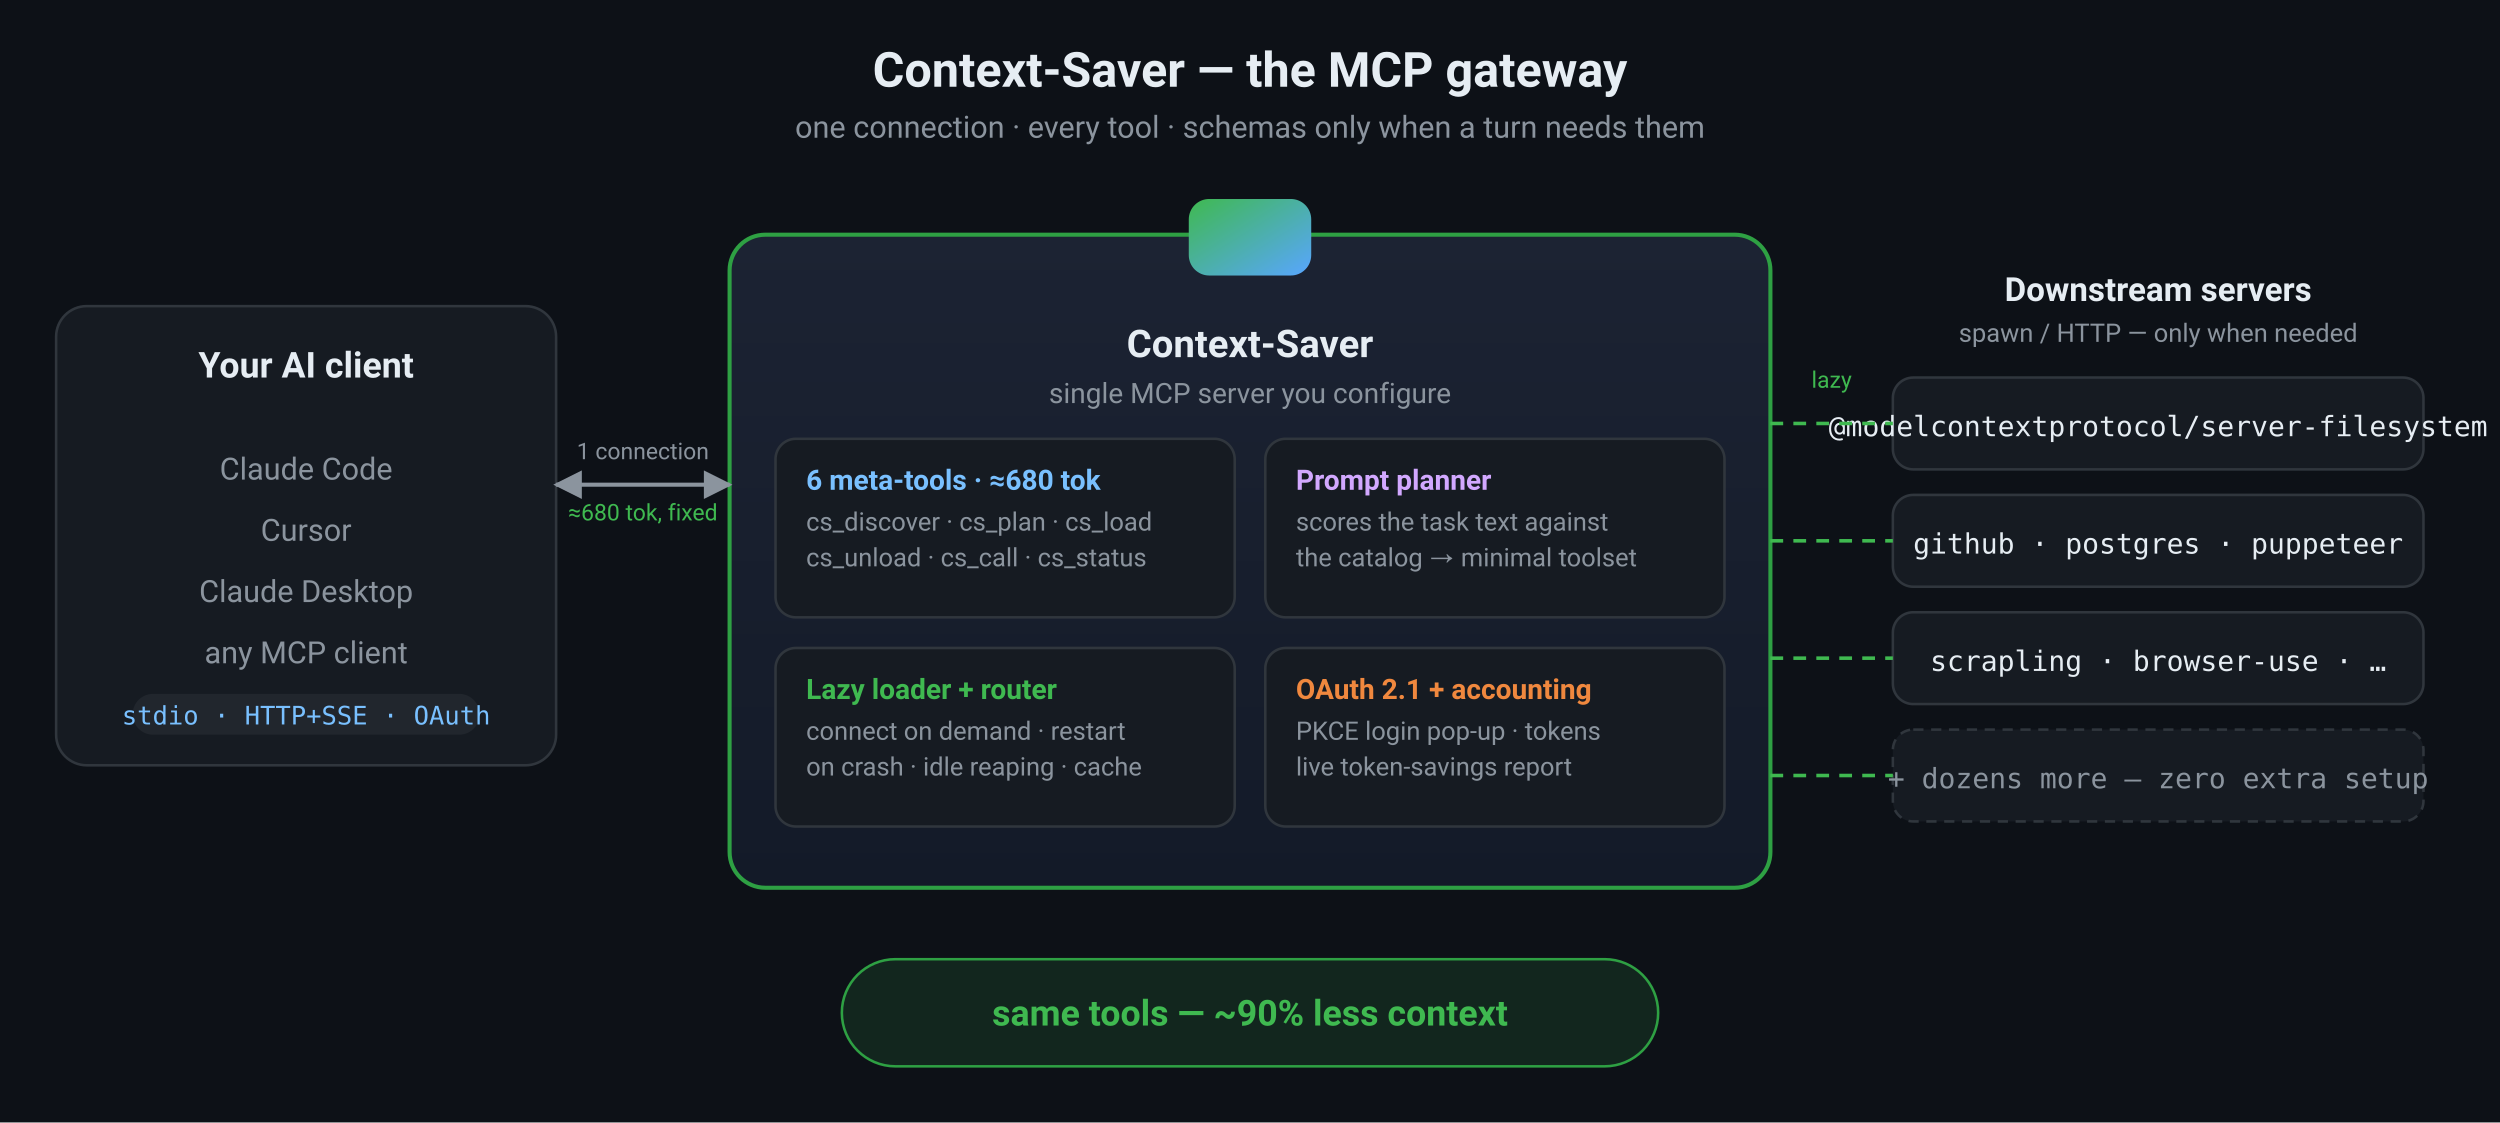
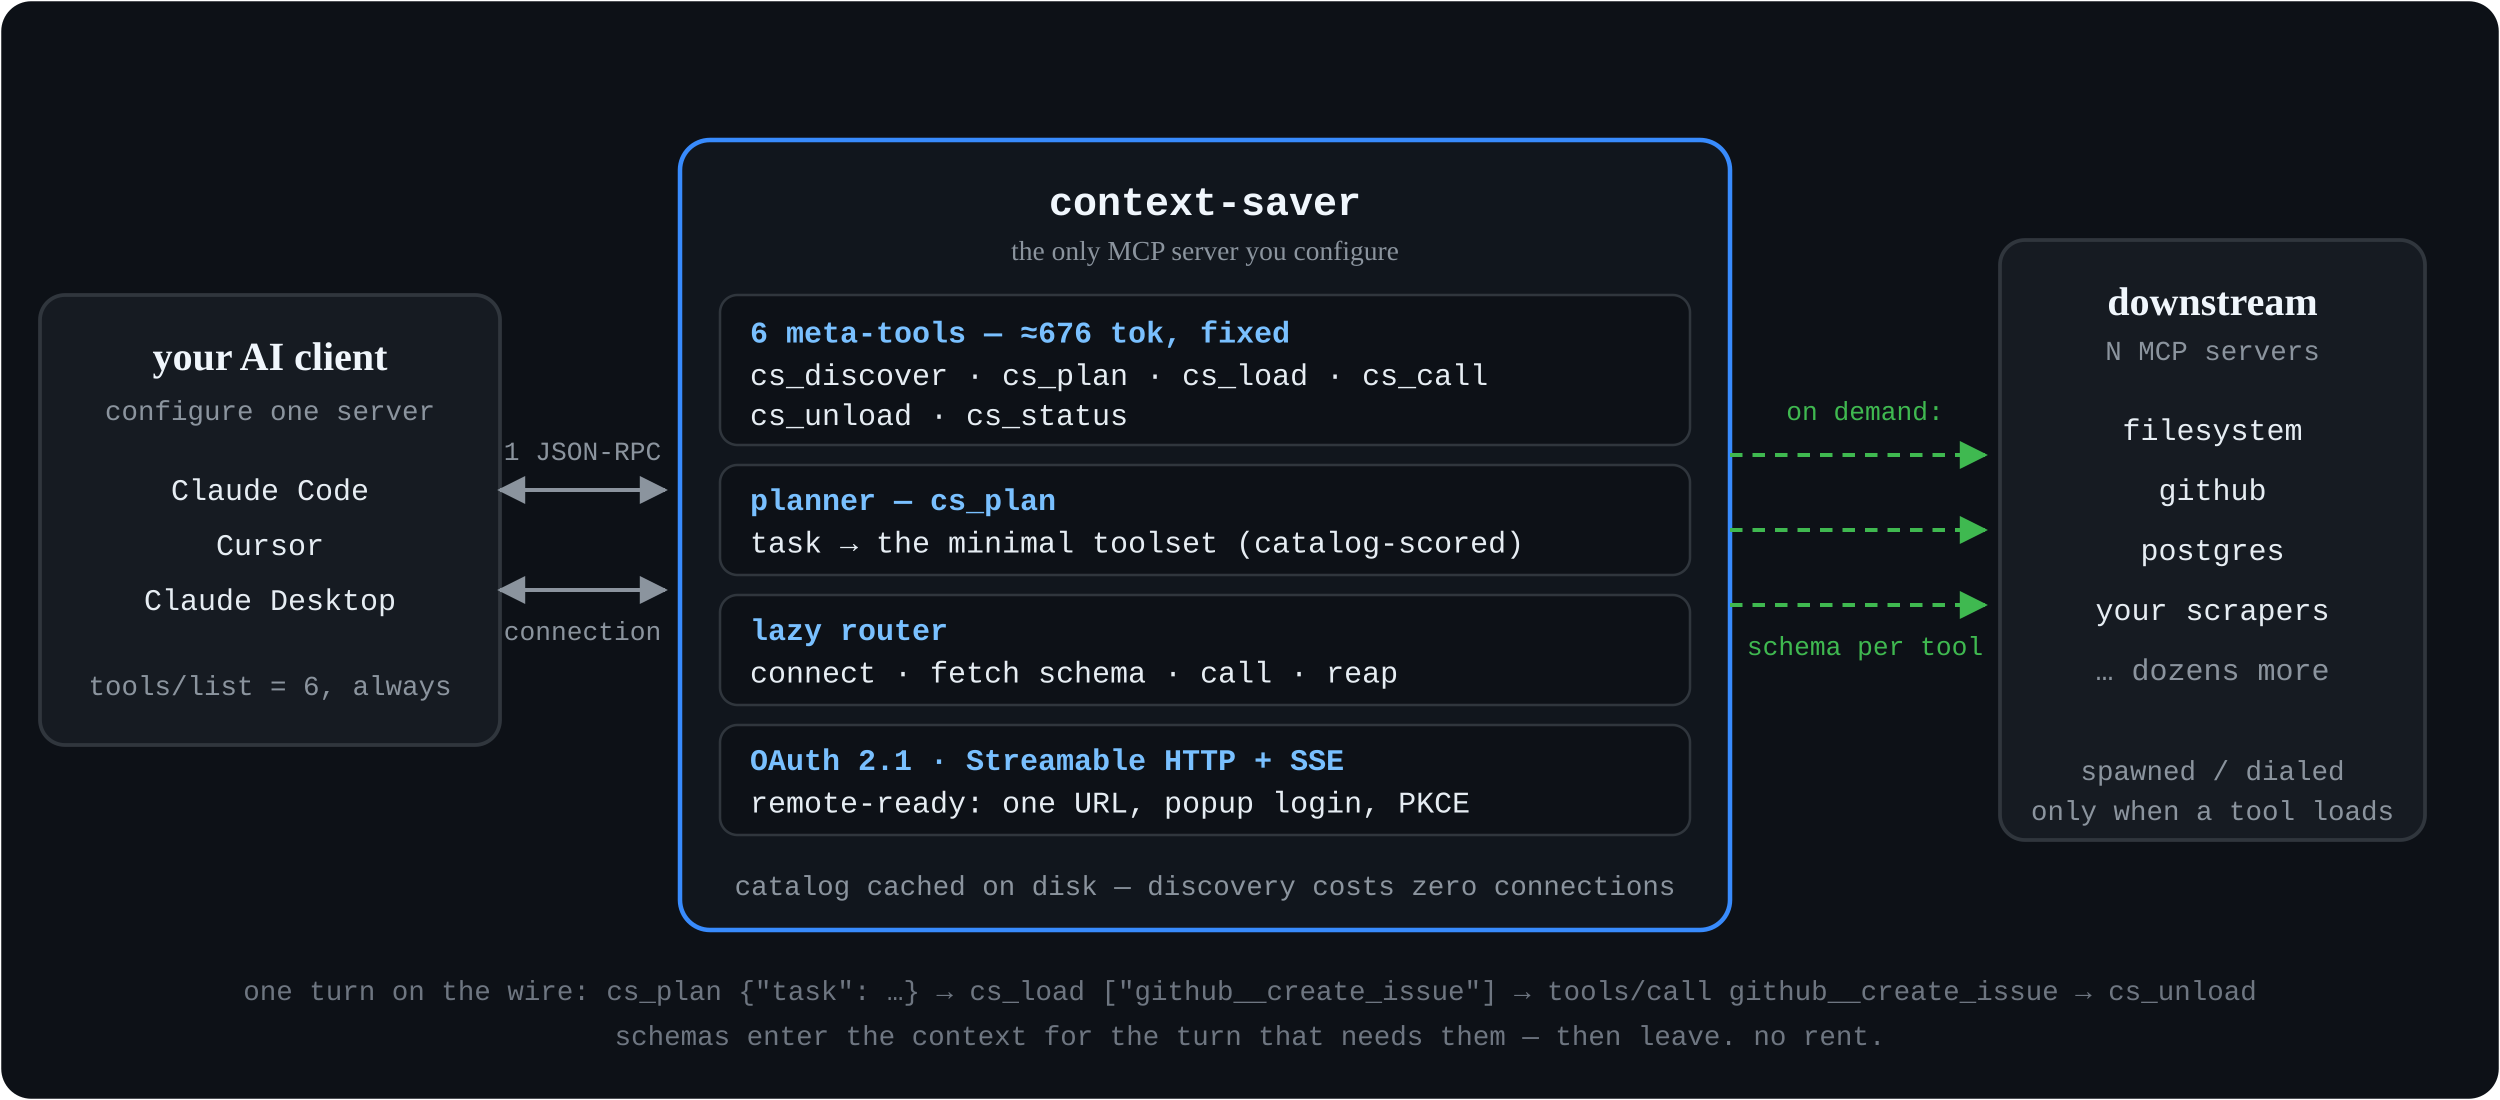
- <svg xmlns="http://www.w3.org/2000/svg" viewBox="0 0 980 440" font-family="ui-sans-serif,-apple-system,'Segoe UI',Roboto,Helvetica,Arial,sans-serif" role="img" aria-label="Context-Saver architecture: one gateway between your AI client and many MCP servers">
+ <svg xmlns="http://www.w3.org/2000/svg" width="1000" height="440" viewBox="0 0 1000 440" role="img" aria-label="Context-Saver architecture: one gateway between the AI client and N downstream MCP servers, loading tool schemas on demand">
  <defs>
-     <linearGradient id="logo" x1="0" y1="0" x2="1" y2="1">
-       <stop offset="0" stop-color="#3fb950" />
-       <stop offset="1" stop-color="#58a6ff" />
-     </linearGradient>
-     <linearGradient id="gw" x1="0" y1="0" x2="0" y2="1">
-       <stop offset="0" stop-color="#1c2333" />
-       <stop offset="1" stop-color="#131a28" />
-     </linearGradient>
-     <marker id="arrow" viewBox="0 0 10 10" refX="9" refY="5" markerWidth="7" markerHeight="7" orient="auto-start-reverse">
-       <path d="M 0 0 L 10 5 L 0 10 z" fill="#8b949e" />
+     <style>
+       .mono { font-family: ui-monospace, 'SF Mono', 'Cascadia Code', Menlo, Consolas, 'Liberation Mono', monospace; }
+       .sans { font-family: -apple-system, 'Segoe UI', Helvetica, Arial, sans-serif; }
+       .h    { font-size: 16px; font-weight: 700; fill: #f0f6fc; }
+       .sub  { font-size: 11px; fill: #8b949e; }
+       .mod  { font-size: 12px; fill: #e6edf3; }
+       .modk { font-size: 12px; font-weight: 700; fill: #79c0ff; }
+       .box  { fill: #161b22; stroke: #30363d; stroke-width: 1.5; }
+       .modb { fill: #0d1117; stroke: #30363d; stroke-width: 1; }
+       .gw   { fill: #11161d; stroke: #388bfd; stroke-width: 1.8; }
+       .arrow{ stroke: #8b949e; stroke-width: 1.6; fill: none; }
+       .dash { stroke: #3fb950; stroke-width: 1.6; fill: none; stroke-dasharray: 5 4; }
+       .albl { font-size: 10.5px; fill: #8b949e; }
+       .alblg{ font-size: 10.5px; fill: #3fb950; }
+       .cap  { font-size: 11px; fill: #6e7681; }
+     </style>
+     <marker id="m" viewBox="0 0 10 10" refX="9" refY="5" markerWidth="7" markerHeight="7" orient="auto-start-reverse">
+       <path d="M0 0 L10 5 L0 10 z" fill="#8b949e" />
    </marker>
-     <marker id="arrowGreen" viewBox="0 0 10 10" refX="9" refY="5" markerWidth="7" markerHeight="7" orient="auto-start-reverse">
-       <path d="M 0 0 L 10 5 L 0 10 z" fill="#3fb950" />
+     <marker id="mg" viewBox="0 0 10 10" refX="9" refY="5" markerWidth="7" markerHeight="7" orient="auto-start-reverse">
+       <path d="M0 0 L10 5 L0 10 z" fill="#3fb950" />
    </marker>
  </defs>
-   <rect width="980" height="440" fill="#0d1117" />
-   <text x="490" y="34" text-anchor="middle" fill="#e6edf3" font-size="19" font-weight="700">Context-Saver — the MCP gateway</text>
-   <text x="490" y="54" text-anchor="middle" fill="#8b949e" font-size="12">one connection · every tool · schemas only when a turn needs them</text>
-   <rect x="22" y="120" width="196" height="180" rx="12" fill="#161b22" stroke="#30363d" />
-   <text x="120" y="148" text-anchor="middle" fill="#e6edf3" font-size="14" font-weight="700">Your AI client</text>
-   <g fill="#8b949e" font-size="12" text-anchor="middle">
-     <text x="120" y="188">Claude Code</text>
-     <text x="120" y="212">Cursor</text>
-     <text x="120" y="236">Claude Desktop</text>
-     <text x="120" y="260">any MCP client</text>
+   <rect x="0.5" y="0.5" width="999" height="439" rx="12" fill="#0d1117" />
+   <rect class="box" x="16" y="118" width="184" height="180" rx="10" />
+   <text class="h" x="108" y="148" text-anchor="middle">your AI client</text>
+   <text class="sub mono" x="108" y="168" text-anchor="middle">configure one server</text>
+   <g class="mono mod" text-anchor="middle">
+     <text x="108" y="200">Claude Code</text>
+     <text x="108" y="222">Cursor</text>
+     <text x="108" y="244">Claude Desktop</text>
  </g>
-   <rect x="52" y="272" width="136" height="16" rx="8" fill="#21262d" />
-   <text x="120" y="284" text-anchor="middle" fill="#79c0ff" font-size="10" font-family="ui-monospace,Menlo,monospace">stdio · HTTP+SSE · OAuth</text>
-   <rect x="286" y="92" width="408" height="256" rx="14" fill="url(#gw)" stroke="#2ea043" stroke-width="1.6" />
-   <rect x="466" y="78" width="48" height="30" rx="8" fill="url(#logo)" />
-   <text x="490" y="140" text-anchor="middle" fill="#e6edf3" font-size="15" font-weight="700">Context-Saver</text>
-   <text x="490" y="158" text-anchor="middle" fill="#8b949e" font-size="11">single MCP server you configure</text>
-   <g>
-     <rect x="304" y="172" width="180" height="70" rx="8" fill="#161b22" stroke="#30363d" />
-     <text x="316" y="192" fill="#79c0ff" font-size="11" font-weight="700">6 meta-tools · ≈680 tok</text>
-     <text x="316" y="208" fill="#8b949e" font-size="10">cs_discover · cs_plan · cs_load</text>
-     <text x="316" y="222" fill="#8b949e" font-size="10">cs_unload · cs_call · cs_status</text>
-     <rect x="496" y="172" width="180" height="70" rx="8" fill="#161b22" stroke="#30363d" />
-     <text x="508" y="192" fill="#d2a8ff" font-size="11" font-weight="700">Prompt planner</text>
-     <text x="508" y="208" fill="#8b949e" font-size="10">scores the task text against</text>
-     <text x="508" y="222" fill="#8b949e" font-size="10">the catalog → minimal toolset</text>
-     <rect x="304" y="254" width="180" height="70" rx="8" fill="#161b22" stroke="#30363d" />
-     <text x="316" y="274" fill="#3fb950" font-size="11" font-weight="700">Lazy loader + router</text>
-     <text x="316" y="290" fill="#8b949e" font-size="10">connect on demand · restart</text>
-     <text x="316" y="304" fill="#8b949e" font-size="10">on crash · idle reaping · cache</text>
-     <rect x="496" y="254" width="180" height="70" rx="8" fill="#161b22" stroke="#30363d" />
-     <text x="508" y="274" fill="#f0883e" font-size="11" font-weight="700">OAuth 2.1 + accounting</text>
-     <text x="508" y="290" fill="#8b949e" font-size="10">PKCE login pop-up · tokens</text>
-     <text x="508" y="304" fill="#8b949e" font-size="10">live token-savings report</text>
+   <text class="sub mono" x="108" y="278" text-anchor="middle">tools/list = 6, always</text>
+   <rect class="gw" x="272" y="56" width="420" height="316" rx="12" />
+   <text class="h mono" x="482" y="86" text-anchor="middle">context-saver</text>
+   <text class="sub" x="482" y="104" text-anchor="middle">the only MCP server you configure</text>
+   <rect class="modb" x="288" y="118" width="388" height="60" rx="7" />
+   <text class="modk mono" x="300" y="137">6 meta-tools — ≈676 tok, fixed</text>
+   <text class="mod mono" x="300" y="154">cs_discover · cs_plan · cs_load · cs_call</text>
+   <text class="mod mono" x="300" y="170">cs_unload · cs_status</text>
+   <rect class="modb" x="288" y="186" width="388" height="44" rx="7" />
+   <text class="modk mono" x="300" y="204">planner — cs_plan</text>
+   <text class="mod mono" x="300" y="221">task → the minimal toolset (catalog-scored)</text>
+   <rect class="modb" x="288" y="238" width="388" height="44" rx="7" />
+   <text class="modk mono" x="300" y="256">lazy router</text>
+   <text class="mod mono" x="300" y="273">connect · fetch schema · call · reap</text>
+   <rect class="modb" x="288" y="290" width="388" height="44" rx="7" />
+   <text class="modk mono" x="300" y="308">OAuth 2.1 · Streamable HTTP + SSE</text>
+   <text class="mod mono" x="300" y="325">remote-ready: one URL, popup login, PKCE</text>
+   <text class="sub mono" x="482" y="358" text-anchor="middle">catalog cached on disk — discovery costs zero connections</text>
+   <rect class="box" x="800" y="96" width="170" height="240" rx="10" />
+   <text class="h" x="885" y="126" text-anchor="middle">downstream</text>
+   <text class="sub mono" x="885" y="144" text-anchor="middle">N MCP servers</text>
+   <g class="mono mod" text-anchor="middle">
+     <text x="885" y="176">filesystem</text>
+     <text x="885" y="200">github</text>
+     <text x="885" y="224">postgres</text>
+     <text x="885" y="248">your scrapers</text>
+     <text x="885" y="272" fill="#8b949e">… dozens more</text>
  </g>
-   <text x="846" y="118" text-anchor="middle" fill="#e6edf3" font-size="13" font-weight="700">Downstream servers</text>
-   <text x="846" y="134" text-anchor="middle" fill="#8b949e" font-size="10">spawn / HTTP — only when needed</text>
-   <g font-family="ui-monospace,Menlo,monospace" font-size="11" text-anchor="middle">
-     <rect x="742" y="148" width="208" height="36" rx="8" fill="#161b22" stroke="#30363d" />
-     <text x="846" y="171" fill="#e6edf3">@modelcontextprotocol/server-filesystem</text>
-     <rect x="742" y="194" width="208" height="36" rx="8" fill="#161b22" stroke="#30363d" />
-     <text x="846" y="217" fill="#e6edf3">github · postgres · puppeteer</text>
-     <rect x="742" y="240" width="208" height="36" rx="8" fill="#161b22" stroke="#30363d" />
-     <text x="846" y="263" fill="#e6edf3">scrapling · browser-use · …</text>
-     <rect x="742" y="286" width="208" height="36" rx="8" fill="#161b22" stroke="#30363d" stroke-dasharray="4 3" />
-     <text x="846" y="309" fill="#8b949e">+ dozens more — zero extra setup</text>
-   </g>
-   <line x1="218" y1="190" x2="286" y2="190" stroke="#8b949e" stroke-width="1.6" marker-end="url(#arrow)" marker-start="url(#arrow)" />
-   <text x="252" y="180" text-anchor="middle" fill="#8b949e" font-size="9">1 connection</text>
-   <text x="252" y="204" text-anchor="middle" fill="#3fb950" font-size="9">≈680 tok, fixed</text>
-   <g stroke="#3fb950" stroke-width="1.4" stroke-dasharray="5 4">
-     <line x1="694" y1="166" x2="742" y2="166" />
-     <line x1="694" y1="212" x2="742" y2="212" />
-     <line x1="694" y1="258" x2="742" y2="258" />
-     <line x1="694" y1="304" x2="742" y2="304" />
-   </g>
-   <text x="718" y="152" text-anchor="middle" fill="#3fb950" font-size="9">lazy</text>
-   <rect x="330" y="376" width="320" height="42" rx="21" fill="#12261e" stroke="#2ea043" />
-   <text x="490" y="402" text-anchor="middle" fill="#3fb950" font-size="14" font-weight="700">same tools — ~90% less context</text>
+   <text class="sub mono" x="885" y="312" text-anchor="middle">spawned / dialed</text>
+   <text class="sub mono" x="885" y="328" text-anchor="middle">only when a tool loads</text>
+   <line class="arrow" x1="200" y1="196" x2="266" y2="196" marker-end="url(#m)" marker-start="url(#m)" />
+   <line class="arrow" x1="200" y1="236" x2="266" y2="236" marker-end="url(#m)" marker-start="url(#m)" />
+   <text class="albl mono" x="233" y="184" text-anchor="middle">1 JSON-RPC</text>
+   <text class="albl mono" x="233" y="256" text-anchor="middle">connection</text>
+   <line class="dash" x1="692" y1="182" x2="794" y2="182" marker-end="url(#mg)" />
+   <line class="dash" x1="692" y1="212" x2="794" y2="212" marker-end="url(#mg)" />
+   <line class="dash" x1="692" y1="242" x2="794" y2="242" marker-end="url(#mg)" />
+   <text class="alblg mono" x="746" y="168" text-anchor="middle">on demand:</text>
+   <text class="alblg mono" x="746" y="262" text-anchor="middle">schema per tool</text>
+   <text class="cap mono" x="500" y="400" text-anchor="middle">one turn on the wire:  cs_plan {"task": …}  →  cs_load ["github__create_issue"]  →  tools/call github__create_issue  →  cs_unload</text>
+   <text class="cap mono" x="500" y="418" text-anchor="middle">schemas enter the context for the turn that needs them — then leave. no rent.</text>
</svg>
